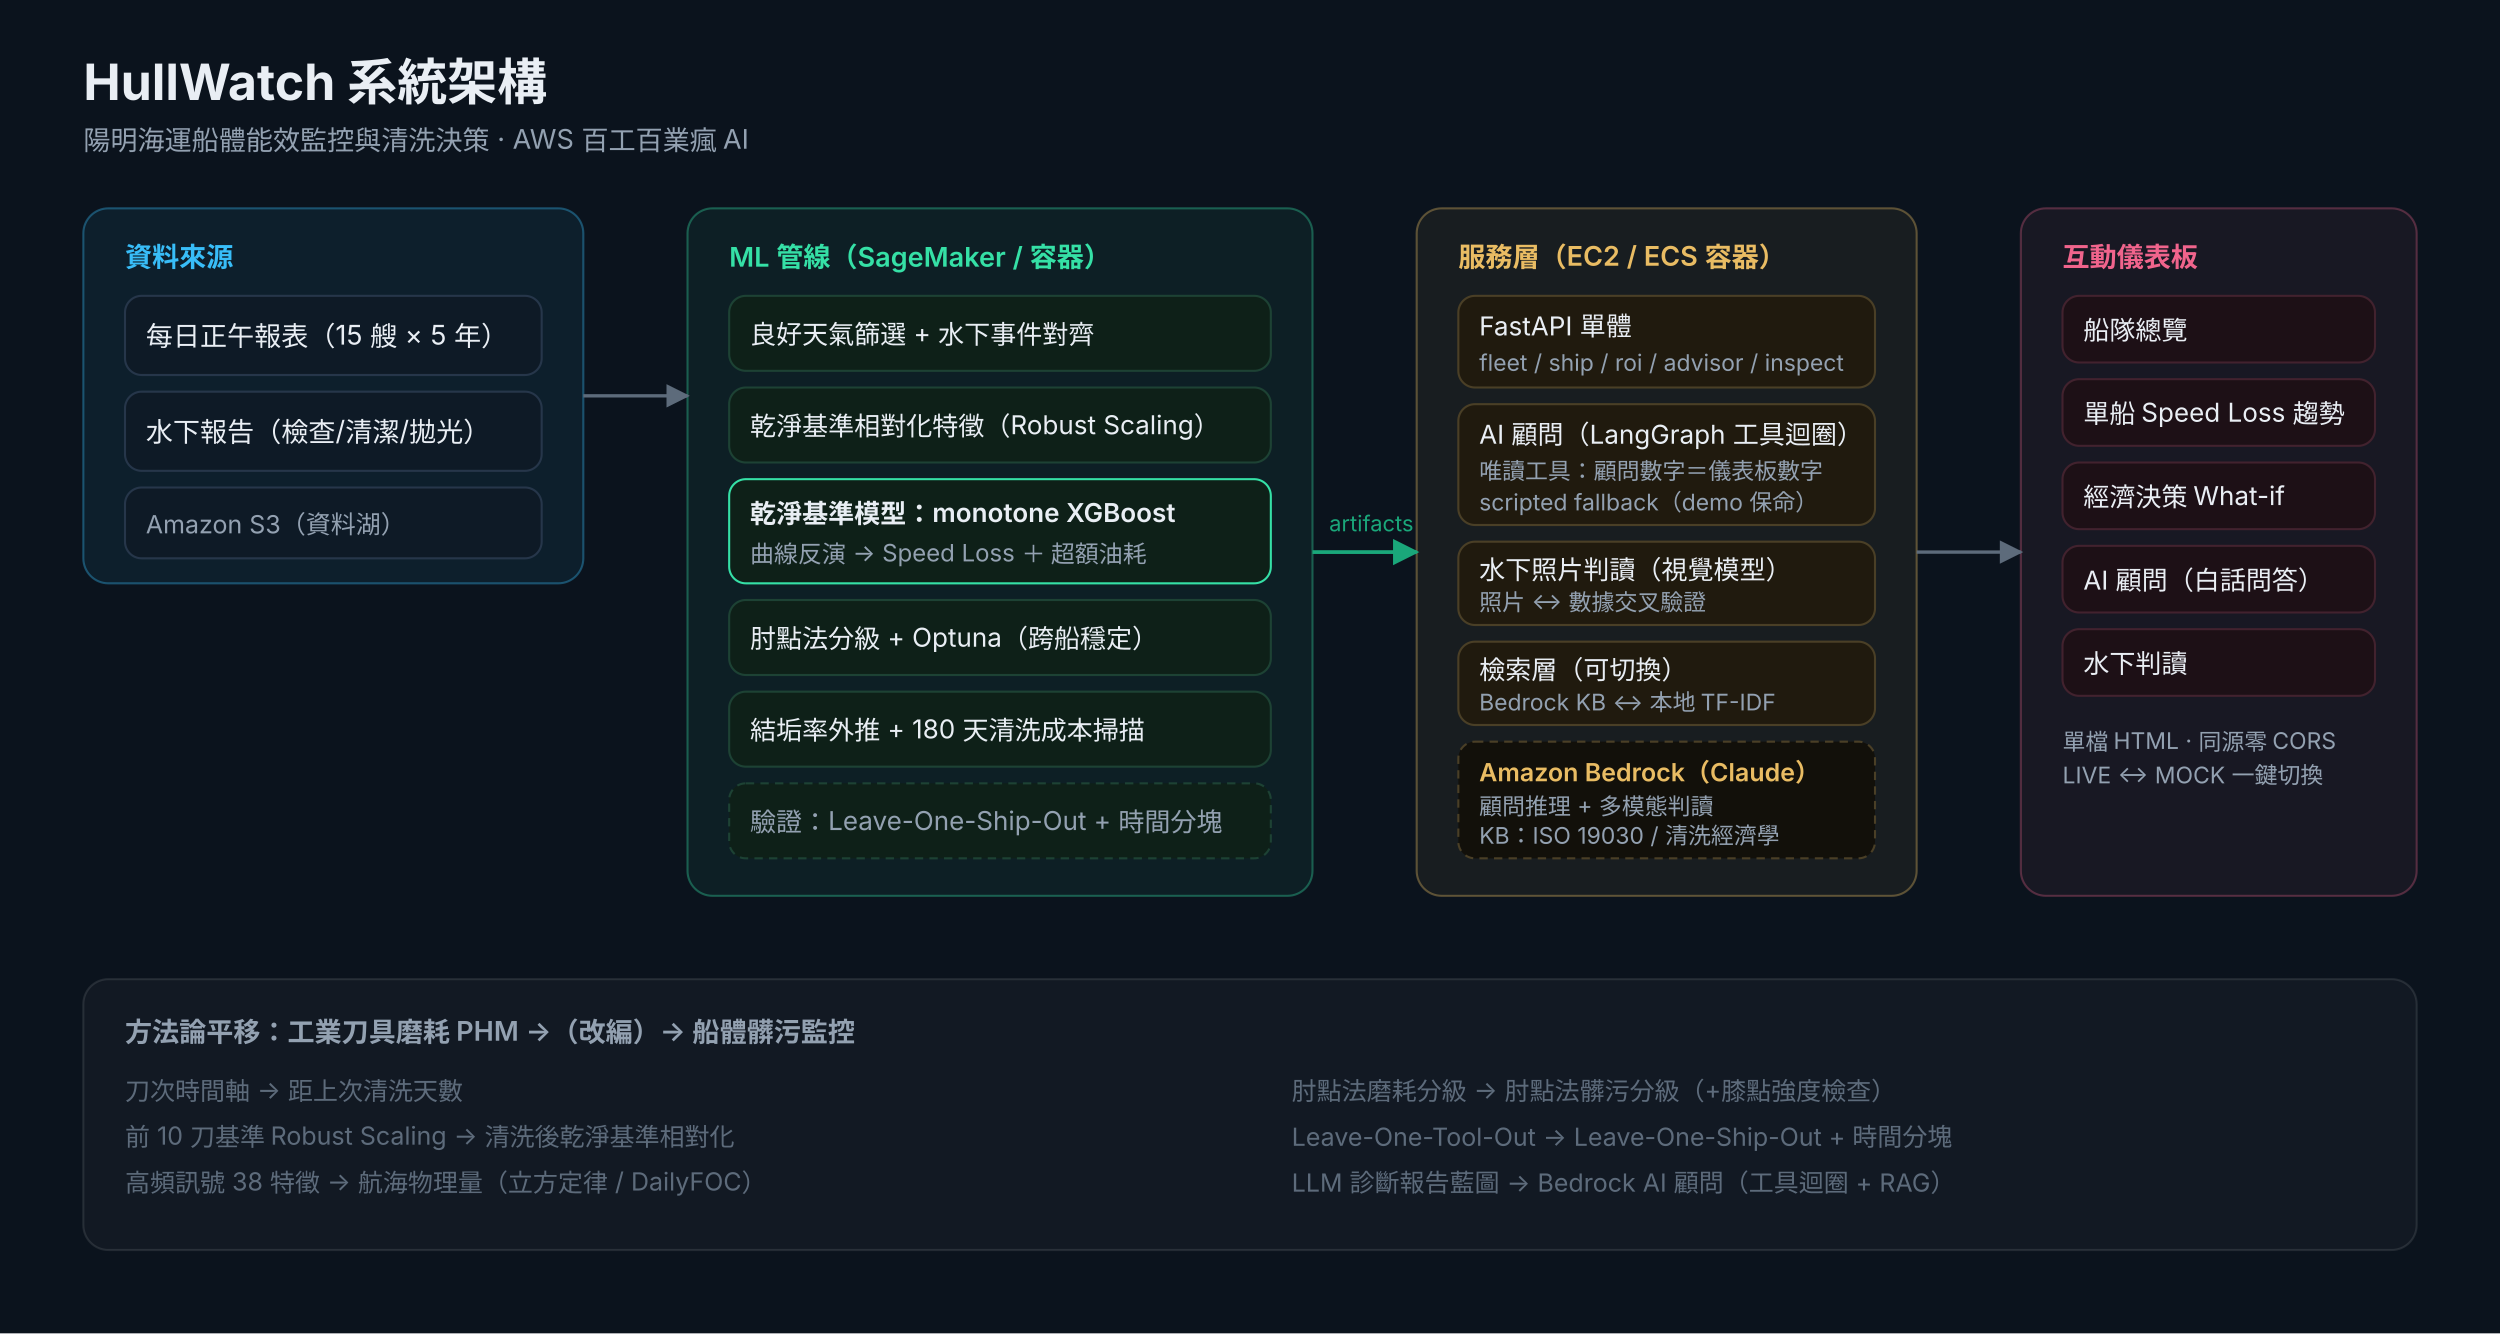
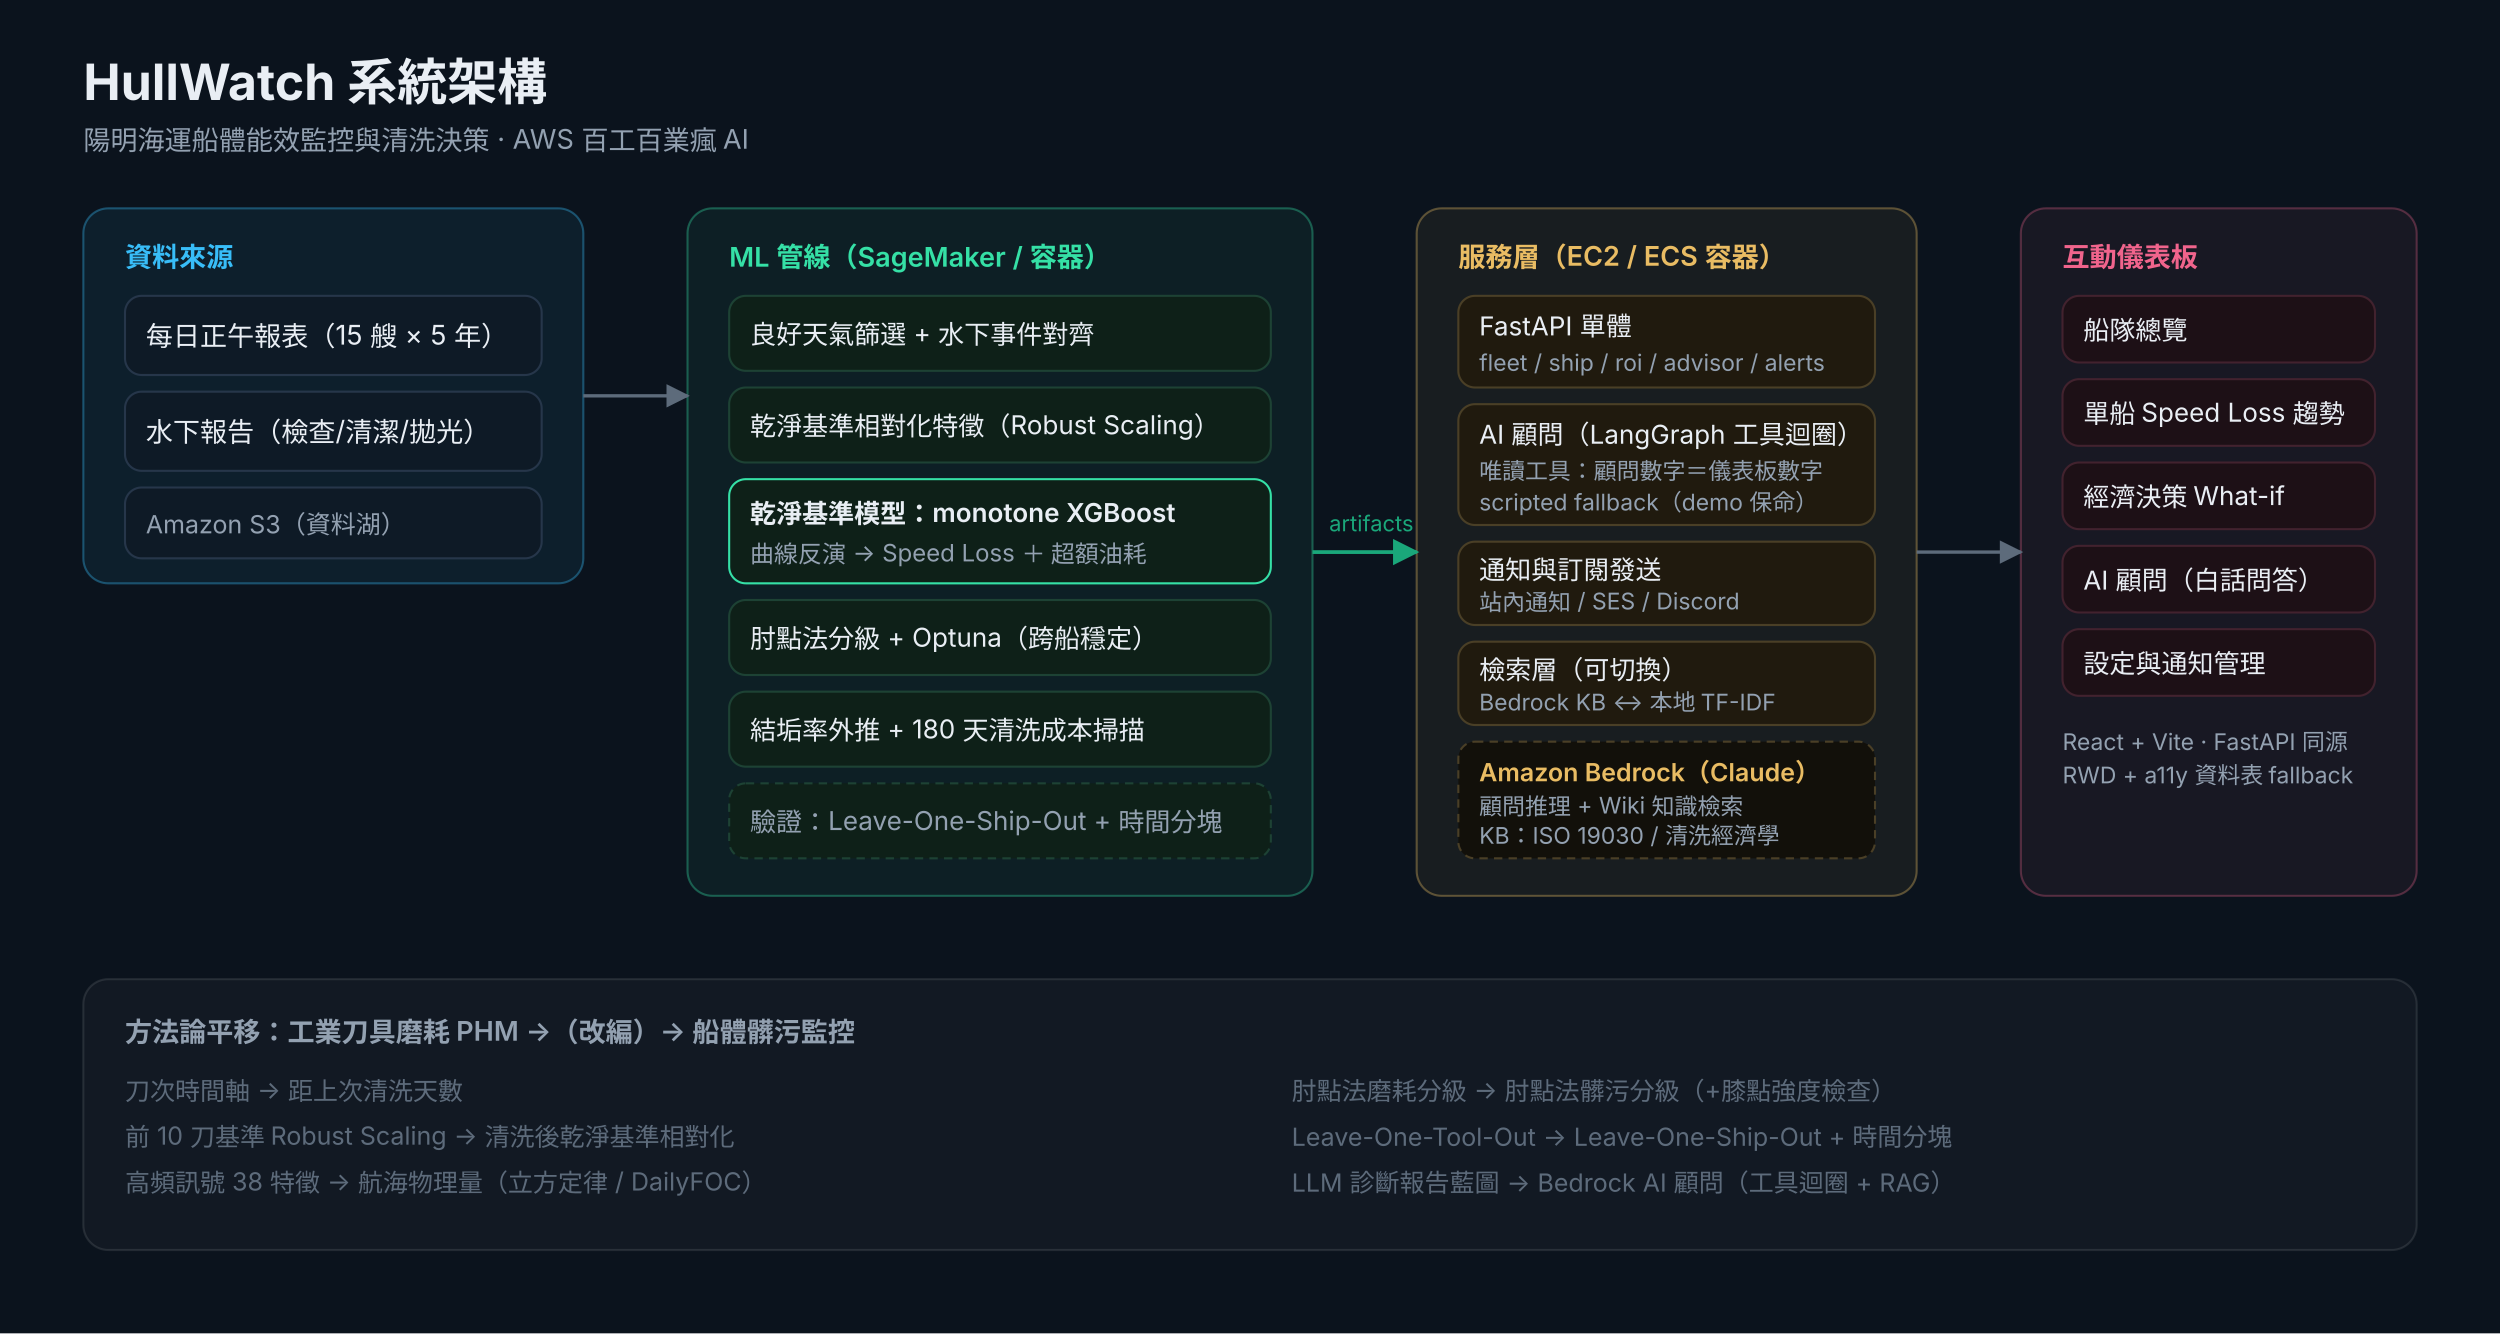
<svg xmlns="http://www.w3.org/2000/svg" viewBox="0 0 1200 640" font-family="'Noto Sans TC','Inter',sans-serif">
  <defs>
    <marker id="ar" viewBox="0 0 10 10" refX="9" refY="5" markerWidth="7" markerHeight="7" orient="auto-start-reverse">
      <path d="M0 0L10 5L0 10z" fill="#5d6b7b" />
    </marker>
    <marker id="arg" viewBox="0 0 10 10" refX="9" refY="5" markerWidth="7" markerHeight="7" orient="auto-start-reverse">
      <path d="M0 0L10 5L0 10z" fill="#1aa77a" />
    </marker>
  </defs>
  <rect width="1200" height="640" fill="#0b131d" />
  <text x="40" y="48" fill="#e9eef4" font-size="24" font-weight="700">HullWatch 系統架構</text>
  <text x="40" y="72" fill="#93a1b1" font-size="13">陽明海運船體能效監控與清洗決策 · AWS 百工百業瘋 AI</text>
  <rect x="40" y="100" width="240" height="180" rx="12" fill="rgba(56,189,248,.07)" stroke="rgba(56,189,248,.35)" />
  <text x="60" y="128" fill="#38BDF8" font-size="13" font-weight="600">資料來源</text>
  <rect x="60" y="142" width="200" height="38" rx="8" fill="#0e1a26" stroke="#26364a" />
  <text x="70" y="166" fill="#e9eef4" font-size="13">每日正午報表（15 艘 × 5 年）</text>
  <rect x="60" y="188" width="200" height="38" rx="8" fill="#0e1a26" stroke="#26364a" />
  <text x="70" y="212" fill="#e9eef4" font-size="13">水下報告（檢查/清潔/拋光）</text>
  <rect x="60" y="234" width="200" height="34" rx="8" fill="#0e1a26" stroke="#26364a" />
  <text x="70" y="256" fill="#93a1b1" font-size="12">Amazon S3（資料湖）</text>
  <rect x="330" y="100" width="300" height="330" rx="12" fill="rgba(53,224,166,.06)" stroke="rgba(53,224,166,.35)" />
  <text x="350" y="128" fill="#35E0A6" font-size="13" font-weight="600">ML 管線（SageMaker / 容器）</text>
  <rect x="350" y="142" width="260" height="36" rx="8" fill="#0e2018" stroke="#1d4234" />
  <text x="360" y="165" fill="#e9eef4" font-size="12.5">良好天氣篩選 + 水下事件對齊</text>
  <rect x="350" y="186" width="260" height="36" rx="8" fill="#0e2018" stroke="#1d4234" />
  <text x="360" y="209" fill="#e9eef4" font-size="12.5">乾淨基準相對化特徵（Robust Scaling）</text>
  <rect x="350" y="230" width="260" height="50" rx="8" fill="#0e2018" stroke="#35E0A6" />
  <text x="360" y="251" fill="#e9eef4" font-size="12.5" font-weight="600">乾淨基準模型：monotone XGBoost</text>
  <text x="360" y="270" fill="#93a1b1" font-size="11.5">曲線反演 → Speed Loss ＋ 超額油耗</text>
  <rect x="350" y="288" width="260" height="36" rx="8" fill="#0e2018" stroke="#1d4234" />
  <text x="360" y="311" fill="#e9eef4" font-size="12.5">肘點法分級 + Optuna（跨船穩定）</text>
  <rect x="350" y="332" width="260" height="36" rx="8" fill="#0e2018" stroke="#1d4234" />
  <text x="360" y="355" fill="#e9eef4" font-size="12.5">結垢率外推 + 180 天清洗成本掃描</text>
  <rect x="350" y="376" width="260" height="36" rx="8" fill="#0e2018" stroke="#1d4234" stroke-dasharray="4 3" />
  <text x="360" y="399" fill="#93a1b1" font-size="12.5">驗證：Leave-One-Ship-Out + 時間分塊</text>
  <rect x="680" y="100" width="240" height="330" rx="12" fill="rgba(233,188,99,.06)" stroke="rgba(233,188,99,.35)" />
  <text x="700" y="128" fill="#E9BC63" font-size="13" font-weight="600">服務層（EC2 / ECS 容器）</text>
  <rect x="700" y="142" width="200" height="44" rx="8" fill="#201a0e" stroke="#4a3f26" />
  <text x="710" y="161" fill="#e9eef4" font-size="12.5">FastAPI 單體</text>
-   <text x="710" y="178" fill="#93a1b1" font-size="11">fleet / ship / roi / advisor / inspect</text>
+   <text x="710" y="178" fill="#93a1b1" font-size="11">fleet / ship / roi / advisor / alerts</text>
  <rect x="700" y="194" width="200" height="58" rx="8" fill="#201a0e" stroke="#4a3f26" />
  <text x="710" y="213" fill="#e9eef4" font-size="12.5">AI 顧問（LangGraph 工具迴圈）</text>
  <text x="710" y="230" fill="#93a1b1" font-size="11">唯讀工具：顧問數字＝儀表板數字</text>
  <text x="710" y="245" fill="#93a1b1" font-size="11">scripted fallback（demo 保命）</text>
  <rect x="700" y="260" width="200" height="40" rx="8" fill="#201a0e" stroke="#4a3f26" />
-   <text x="710" y="278" fill="#e9eef4" font-size="12.5">水下照片判讀（視覺模型）</text>
-   <text x="710" y="293" fill="#93a1b1" font-size="11">照片 ↔ 數據交叉驗證</text>
+   <text x="710" y="278" fill="#e9eef4" font-size="12.5">通知與訂閱發送</text>
+   <text x="710" y="293" fill="#93a1b1" font-size="11">站內通知 / SES / Discord</text>
  <rect x="700" y="308" width="200" height="40" rx="8" fill="#201a0e" stroke="#4a3f26" />
  <text x="710" y="326" fill="#e9eef4" font-size="12.5">檢索層（可切換）</text>
  <text x="710" y="341" fill="#93a1b1" font-size="11">Bedrock KB ↔ 本地 TF-IDF</text>
  <rect x="700" y="356" width="200" height="56" rx="8" fill="#12100a" stroke="#4a3f26" stroke-dasharray="4 3" />
  <text x="710" y="375" fill="#E9BC63" font-size="12" font-weight="600">Amazon Bedrock（Claude）</text>
-   <text x="710" y="391" fill="#93a1b1" font-size="11">顧問推理 + 多模態判讀</text>
+   <text x="710" y="391" fill="#93a1b1" font-size="11">顧問推理 + Wiki 知識檢索</text>
  <text x="710" y="405" fill="#93a1b1" font-size="11">KB：ISO 19030 / 清洗經濟學</text>
  <rect x="970" y="100" width="190" height="330" rx="12" fill="rgba(240,100,140,.06)" stroke="rgba(240,100,140,.3)" />
  <text x="990" y="128" fill="#F0648C" font-size="13" font-weight="600">互動儀表板</text>
  <g fill="#e9eef4" font-size="12.5">
    <rect x="990" y="142" width="150" height="32" rx="8" fill="#1d1016" stroke="#42222e" />
    <text x="1000" y="163">船隊總覽</text>
    <rect x="990" y="182" width="150" height="32" rx="8" fill="#1d1016" stroke="#42222e" />
    <text x="1000" y="203">單船 Speed Loss 趨勢</text>
    <rect x="990" y="222" width="150" height="32" rx="8" fill="#1d1016" stroke="#42222e" />
    <text x="1000" y="243">經濟決策 What-if</text>
    <rect x="990" y="262" width="150" height="32" rx="8" fill="#1d1016" stroke="#42222e" />
    <text x="1000" y="283">AI 顧問（白話問答）</text>
    <rect x="990" y="302" width="150" height="32" rx="8" fill="#1d1016" stroke="#42222e" />
-     <text x="1000" y="323">水下判讀</text>
+     <text x="1000" y="323">設定與通知管理</text>
  </g>
-   <text x="990" y="360" fill="#93a1b1" font-size="11">單檔 HTML · 同源零 CORS</text>
-   <text x="990" y="376" fill="#93a1b1" font-size="11">LIVE ↔ MOCK 一鍵切換</text>
+   <text x="990" y="360" fill="#93a1b1" font-size="11">React + Vite · FastAPI 同源</text>
+   <text x="990" y="376" fill="#93a1b1" font-size="11">RWD + a11y 資料表 fallback</text>
  <line x1="280" y1="190" x2="330" y2="190" stroke="#5d6b7b" stroke-width="1.6" marker-end="url(#ar)" />
  <line x1="630" y1="265" x2="680" y2="265" stroke="#1aa77a" stroke-width="1.8" marker-end="url(#arg)" />
  <line x1="920" y1="265" x2="970" y2="265" stroke="#5d6b7b" stroke-width="1.6" marker-end="url(#ar)" />
  <text x="638" y="255" fill="#1aa77a" font-size="10.5">artifacts</text>
  <rect x="40" y="470" width="1120" height="130" rx="12" fill="rgba(255,255,255,.03)" stroke="rgba(255,255,255,.1)" />
  <text x="60" y="500" fill="#93a1b1" font-size="13" font-weight="600">方法論平移：工業刀具磨耗 PHM →（改編）→ 船體髒污監控</text>
  <g fill="#5d6b7b" font-size="12">
    <text x="60" y="528">刀次時間軸 → 距上次清洗天數</text>
    <text x="60" y="550">前 10 刀基準 Robust Scaling → 清洗後乾淨基準相對化</text>
    <text x="60" y="572">高頻訊號 38 特徵 → 航海物理量（立方定律 / DailyFOC）</text>
    <text x="620" y="528">肘點法磨耗分級 → 肘點法髒污分級（+膝點強度檢查）</text>
    <text x="620" y="550">Leave-One-Tool-Out → Leave-One-Ship-Out + 時間分塊</text>
    <text x="620" y="572">LLM 診斷報告藍圖 → Bedrock AI 顧問（工具迴圈 + RAG）</text>
  </g>
</svg>
